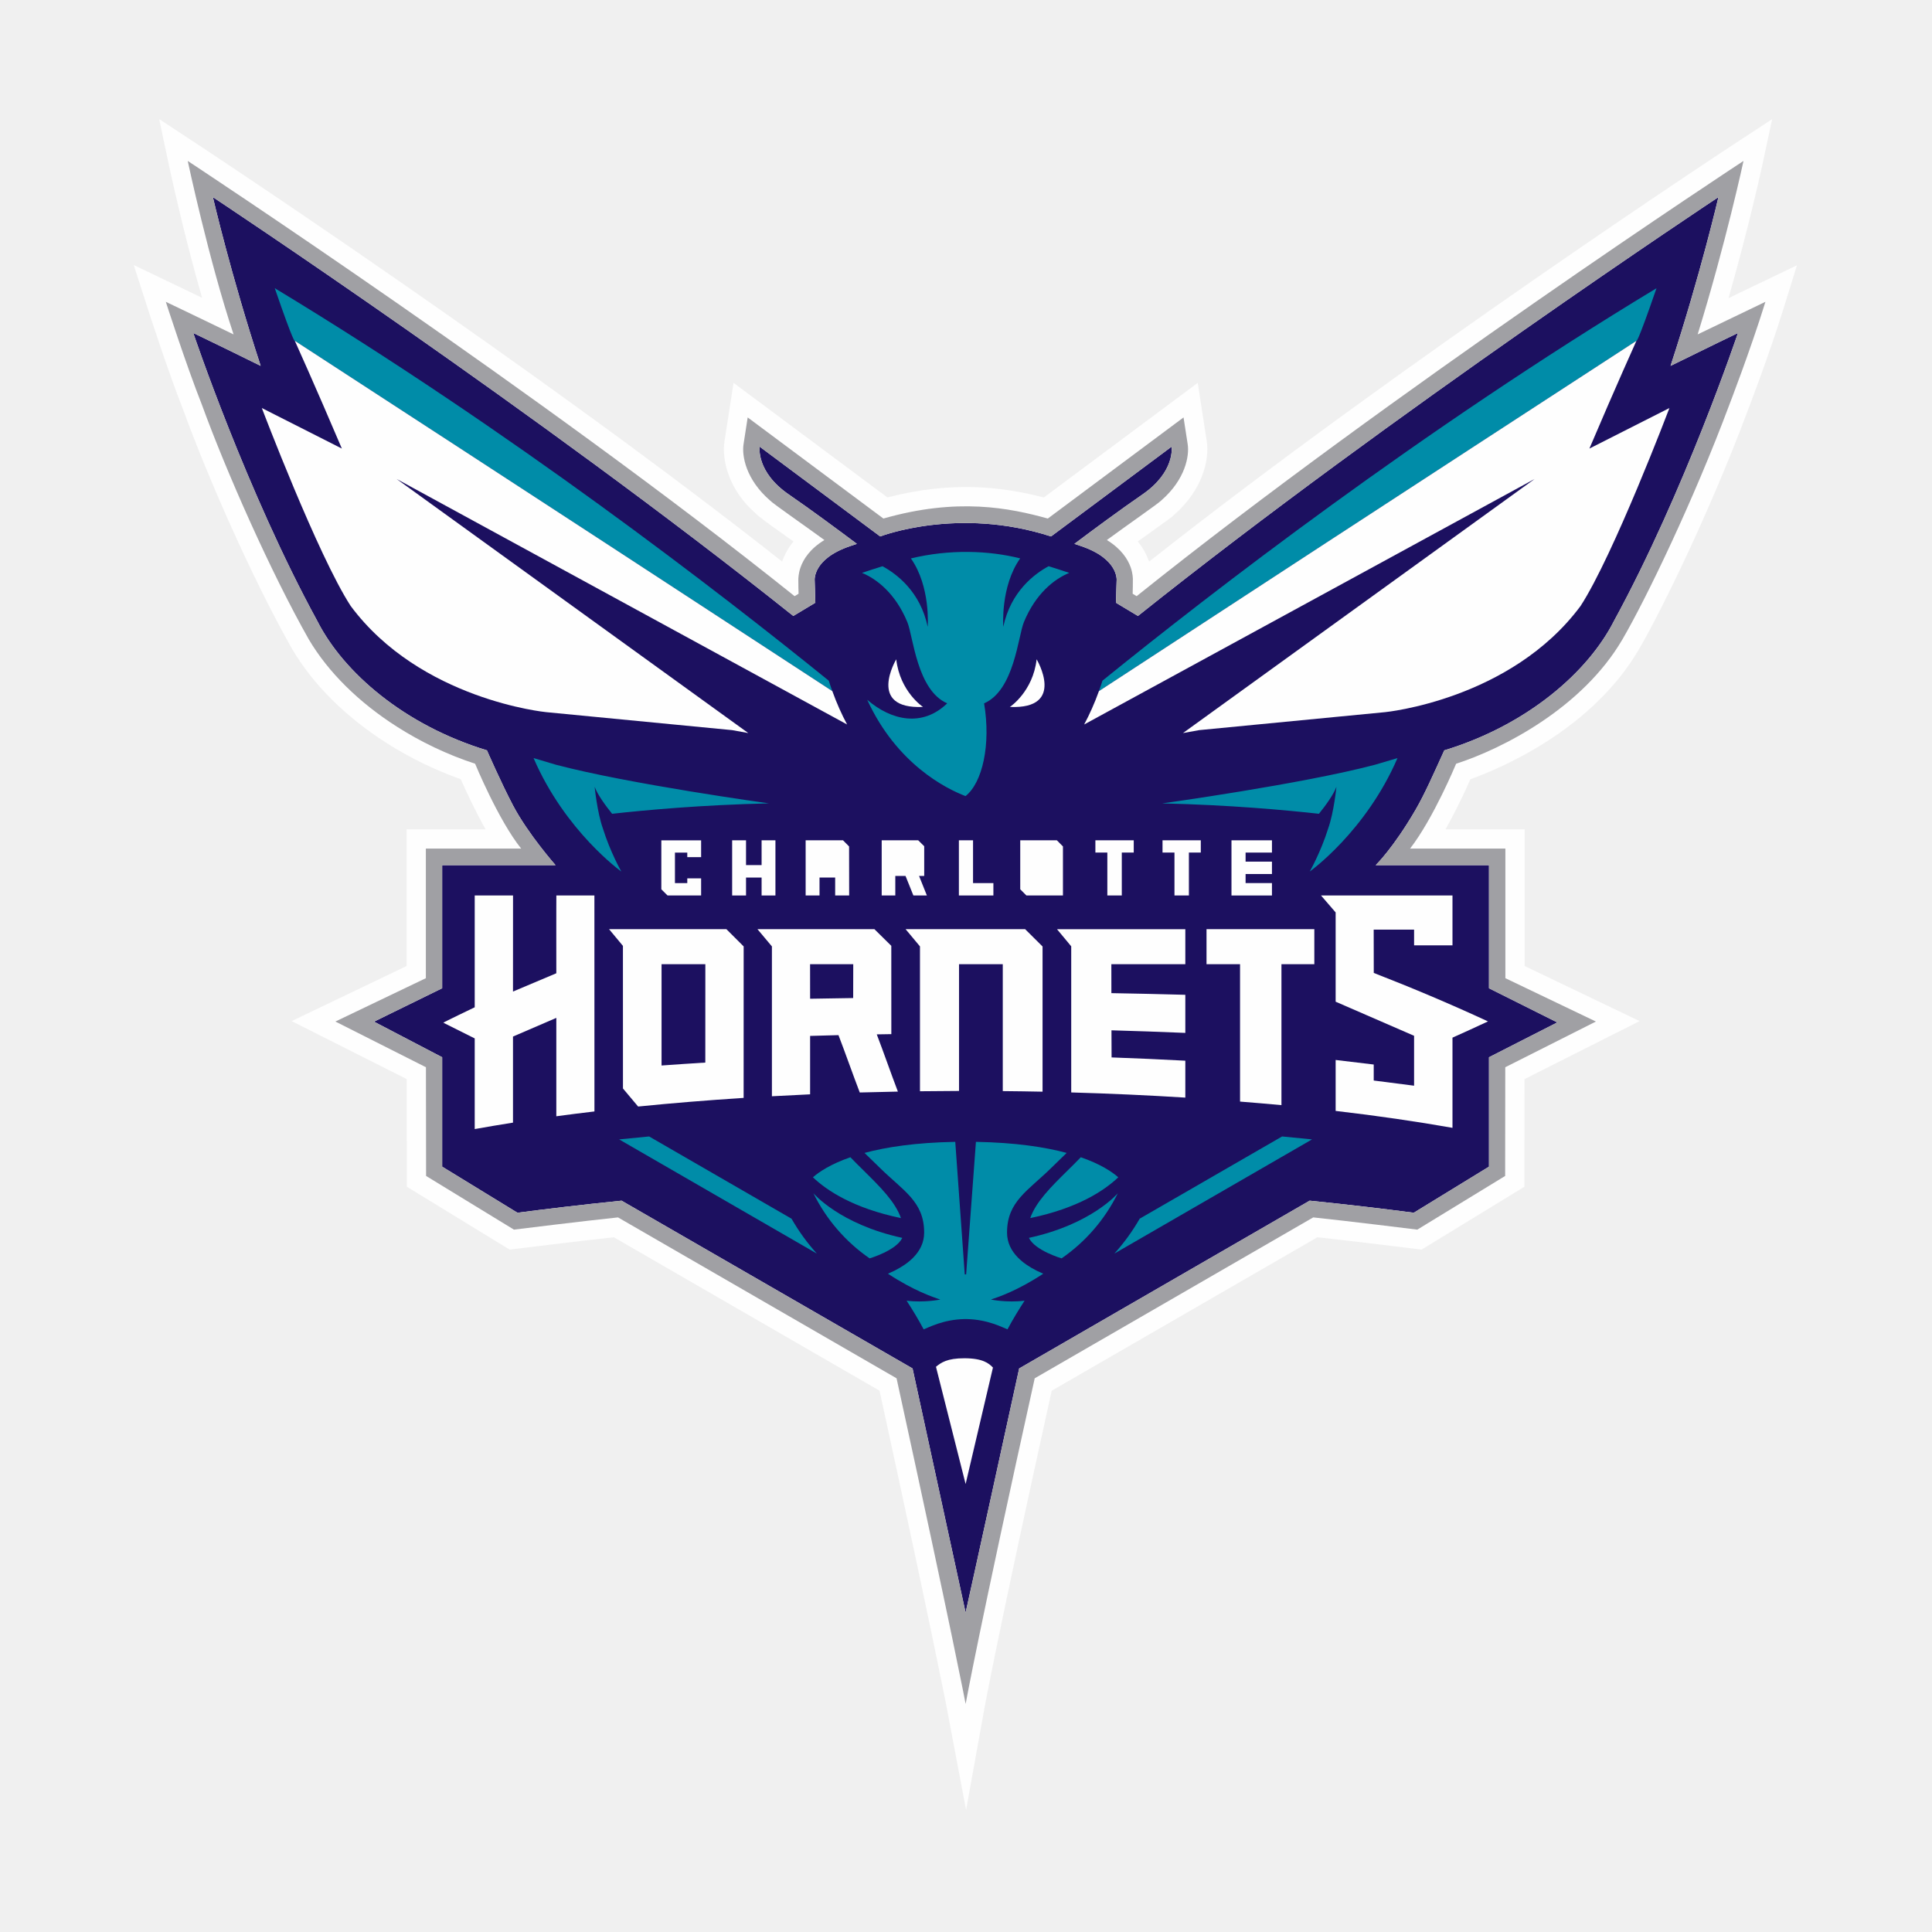
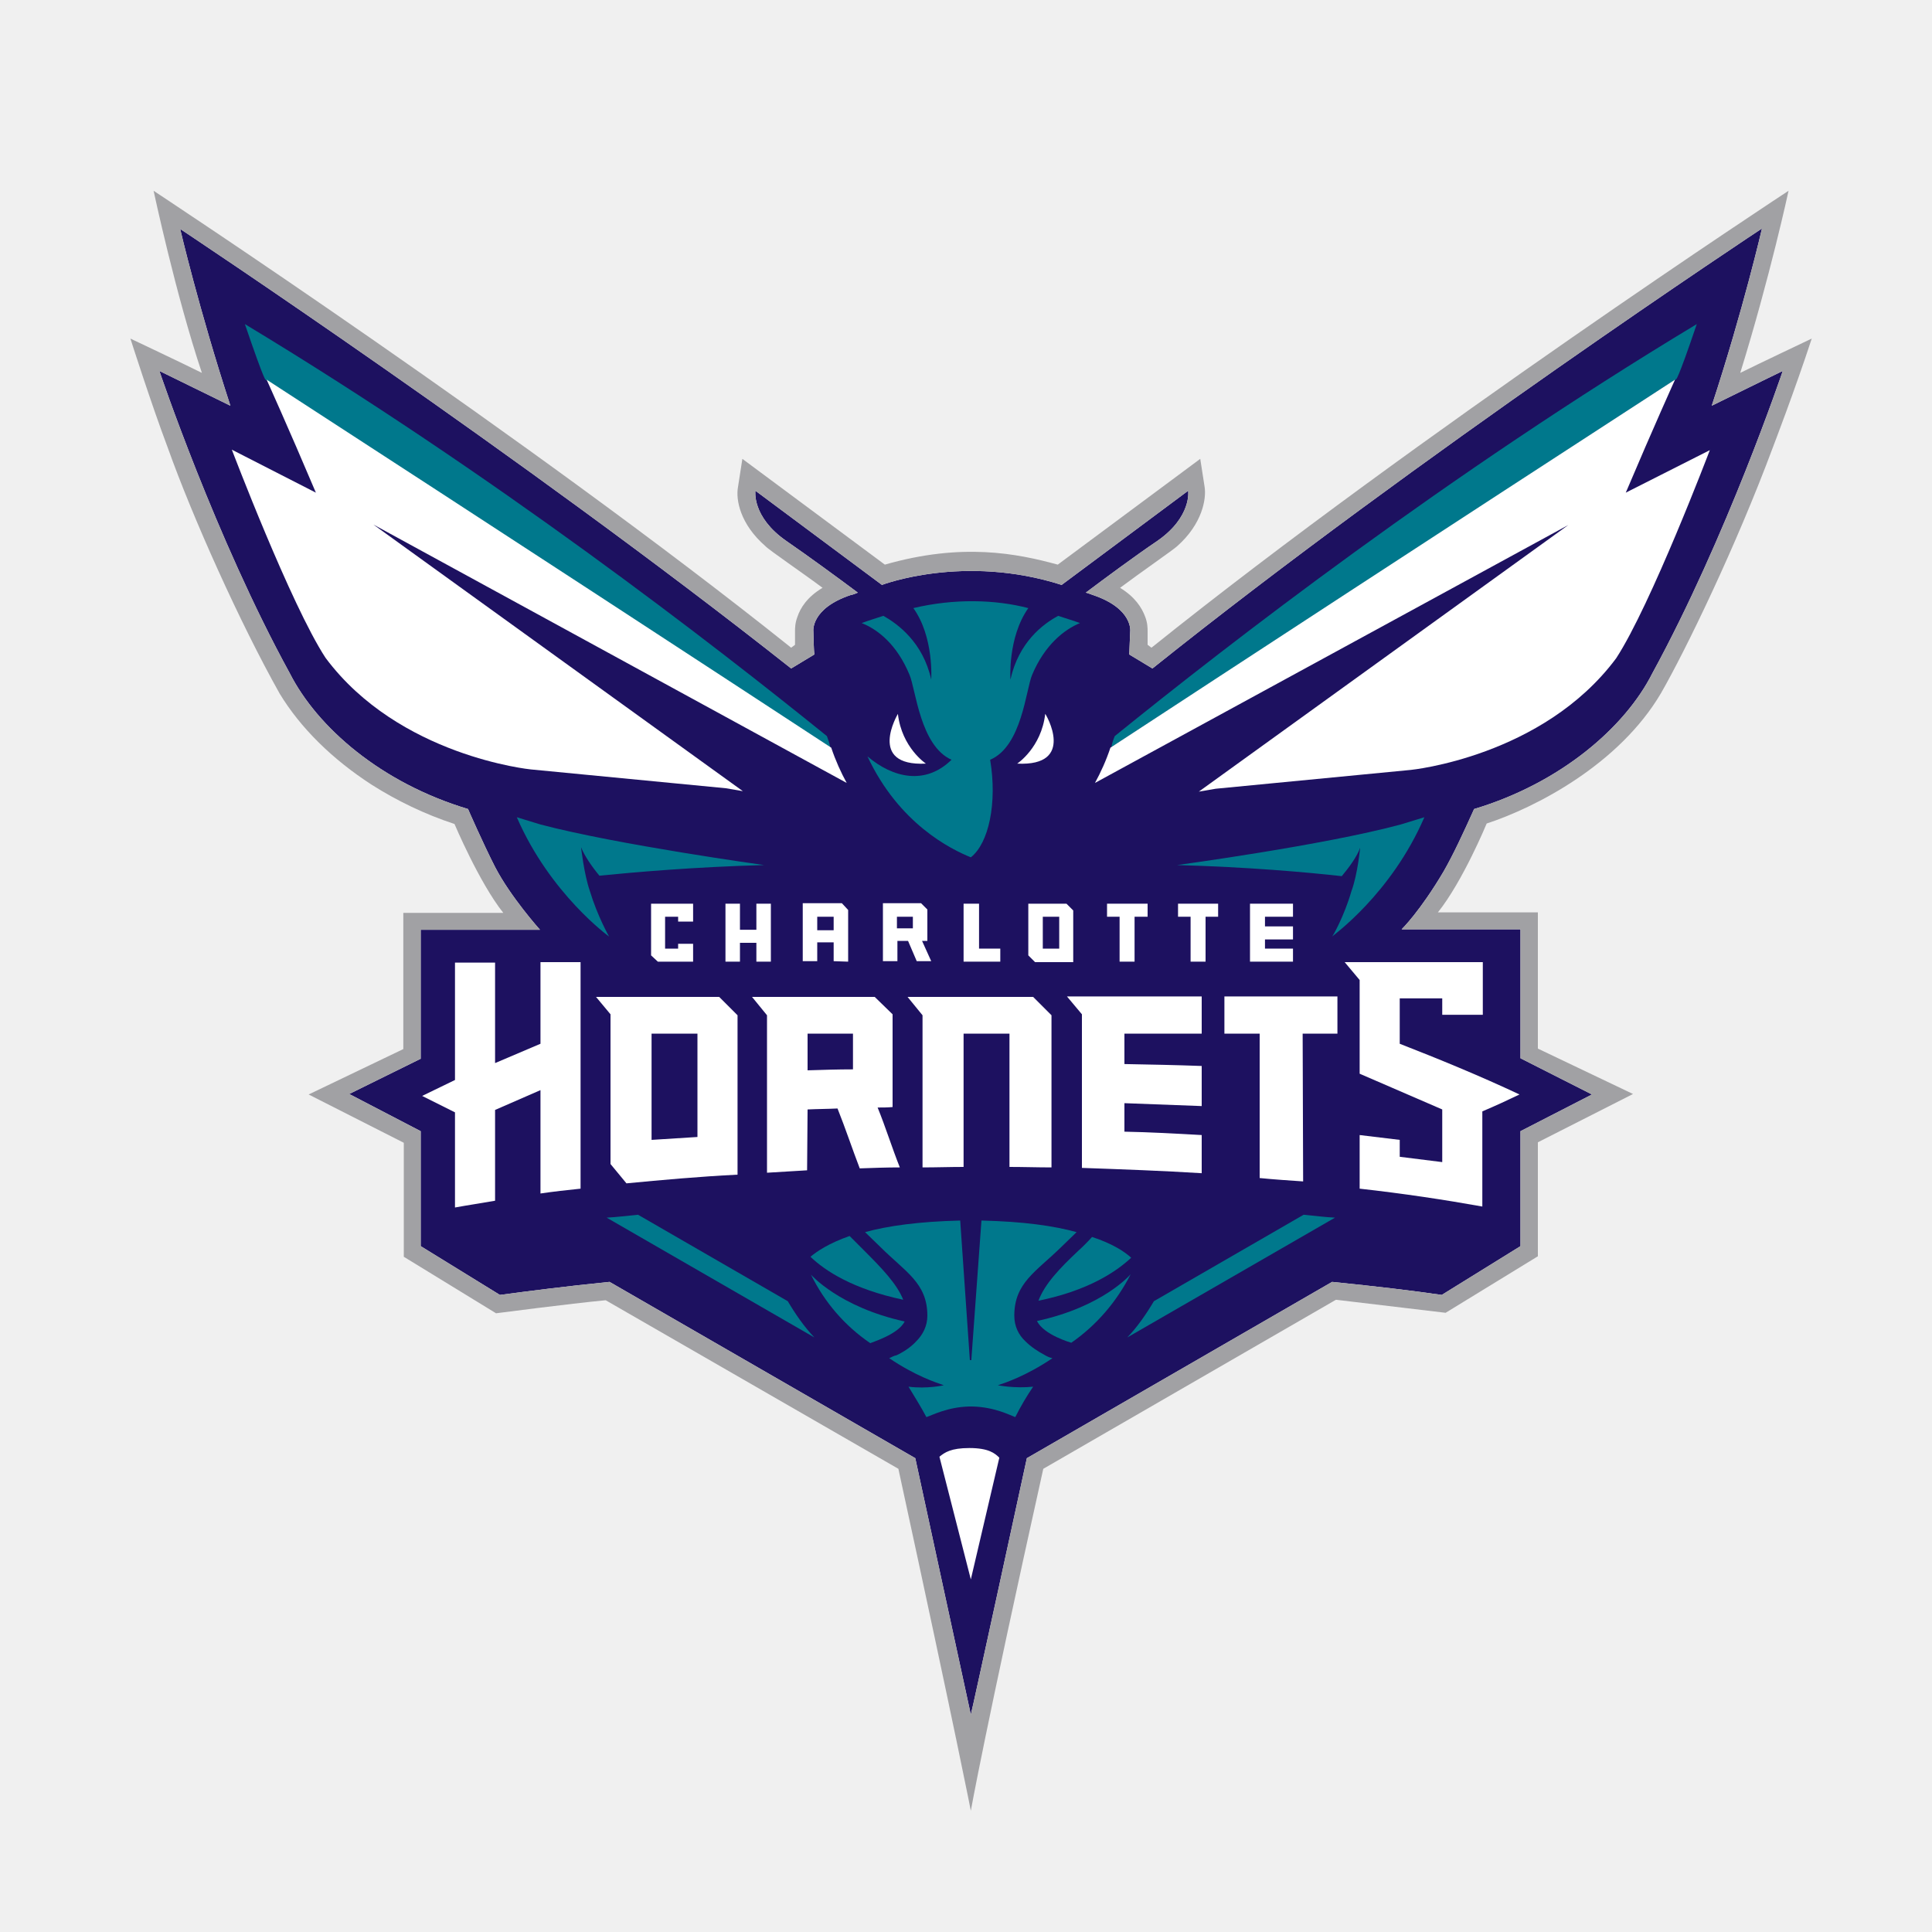
- <svg xmlns="http://www.w3.org/2000/svg" xmlns:xlink="http://www.w3.org/1999/xlink" width="500" height="500" viewBox="0 0 500 500">
-   <defs>
-     <path id="a" d="M.003 437.621h430.426V.019H.003z" />
-     <path id="c" d="M0 437.654h430.429V.048H0z" />
-     <path id="e" d="M0 437.654h430.429V.048H0z" />
-     <path id="g" d="M0 437.654h430.429V.048H0z" />
-     <path id="i" d="M0 437.654h430.429V.048H0z" />
-     <path id="k" d="M0 437.654h430.429V.048H0z" />
-     <path id="m" d="M0 437.654h430.429V.048H0z" />
-     <path id="o" d="M0 437.654h430.429V.048H0z" />
-     <path id="q" d="M0 437.654h430.429V.048H0z" />
-     <path id="s" d="M0 437.654h430.429V.048H0z" />
-     <path id="u" d="M0 437.654h430.429V.048H0z" />
-     <path id="w" d="M0 437.654h430.429V.048H0z" />
-     <path id="y" d="M0 437.654h430.429V.048H0z" />
-     <path id="A" d="M0 437.654h430.429V.048H0z" />
-     <path id="C" d="M0 437.654h430.429V.048H0z" />
-     <path id="E" d="M0 437.654h430.429V.048H0z" />
-     <path id="G" d="M0 437.654h430.429V.048H0z" />
-     <path id="I" d="M0 437.654h430.429V.048H0z" />
-     <path id="K" d="M0 437.654h430.429V.048H0z" />
-   </defs>
-   <g fill="none" fill-rule="evenodd">
-     <path d="M0 0h500v500H0z" />
-     <g transform="translate(34.6154 30.8026)">
-       <mask id="b" fill="#fff">
-         <use xlink:href="#a" />
-       </mask>
-       <path d="M420.116 42.804s-3.472 1.667-7.392 3.553c5.427-19.022 8.709-34.272 8.749-34.462l2.544-11.867-10.156 6.657c-.878.569-86.044 56.518-151.088 107.857l-.05-.11c-.509-1.457-1.377-3.254-2.883-5.1.469-.329.938-.659 1.397-.998 6.474-4.611 7.642-5.489 7.951-5.858 7.462-6.487 9.238-14.352 8.5-19.112l-2.334-15.08-39.825 29.661c-10.485-2.685-23.384-4.431-40.483-.01L155.231 68.284l-2.344 15.07c-.748 4.771 1.038 12.635 8.081 18.713.718.788 1.915 1.677 8.54 6.397.399.289.808.589 1.217.868-1.267 1.567-2.245 3.284-2.893 5.12l-.03.08C104.054 64.222 17.611 7.274 16.713 6.686L6.577.019l2.514 11.867c.19.868 3.781 17.725 8.599 34.392-3.881-1.866-7.233-3.473-7.233-3.473L.003 37.794l3.552 11.038c.209.669 5.277 16.398 9.407 26.867 6.095 16.737 17.668 43.215 28.063 61.528 5.387 9.122 13.807 17.495 24.362 24.232 6.026 3.832 12.49 6.996 19.254 9.401 1.227 2.795 3.591 7.974 6.415 12.964h-20.441v35.38l-29.749 14.252 29.769 15.0.04 27.865 26.606 16.268 1.726-.21s16.032-1.986 25.239-2.984l68.765 39.712c13.887 63.704 17.349 81.818 17.378 81.988l5.018 26.528 4.788-26.567c.04-.19 3.512-19.302 17.368-81.938l68.765-39.722c9.208.998 25.23 2.984 25.239 2.984l1.726.21 26.606-16.268.03-27.855 29.779-15.01-29.749-14.252v-35.38h-20.481c2.853-5.04 5.218-10.18 6.445-12.964 8.35-3.014 31.535-12.925 43.636-33.654 5.826-9.99 18.376-35.65 28.023-61.439.339-.878 5.517-14.312 9.457-26.977l3.392-10.928-10.315 4.94z" fill="#FEFEFE" fill-rule="nonzero" mask="url(#b)" />
-     </g>
-     <path d="M143.771 223.902h-29.34v31.857l-17.638 8.643 17.638 9.212v28.314l19.483 11.927c7.183-.938 16.341-2.046 26.945-3.124l75.309 43.424 13.727 63.175c.09-.15 13.867-63.175 13.867-63.175l75.18-43.424c10.615 1.078 19.773 2.186 26.945 3.124l19.463-11.927v-28.314l17.678-9.012-17.678-8.842v-31.857h-29.32s4.539-4.391 10.295-14.292c2.404-4.142 4.669-9.302 7.452-15.419 21.379-6.507 37.151-20.16 43.915-33.474 18.306-33.534 32.083-74.533 32.083-74.533s-7.901 3.792-17.438 8.503c7.742-23.623 12.39-43.674 12.39-43.674s-84.448 55.89-150.23 108.396l-5.696-3.423c.02-.539.18-5.339.18-5.739 0 0 .638-5.579-9.178-8.912-.609-.21-1.177-.399-1.746-.589 4.759-3.573 12.161-9.042 17.558-12.745 8.609-5.908 7.592-12.405 7.592-12.405l-31.205 23.234c-24.112-7.824-44.204 0-44.204 0l-31.195-23.234s-1.028 6.497 7.582 12.405c5.407 3.703 12.799 9.172 17.568 12.745-.569.19-1.147.379-1.746.589-9.826 3.333-9.168 8.912-9.168 8.912 0 .399.14 5.2.17 5.739l-5.706 3.423c-65.772-52.506-150.21-108.396-150.21-108.396s4.629 20.05 12.37 43.674c-10.206-5.05-17.438-8.503-17.438-8.503s13.777 40.999 32.093 74.533c6.754 13.314 22.526 26.967 43.905 33.474 0 0 3.611 8.284 6.734 14.232 3.851 7.355 11.014 15.479 11.014 15.479" fill="#1C1060" fill-rule="nonzero" />
-     <path d="M285.317 176.158c-.279.928-.609 1.816-.918 2.705 29.569-19.322 81.225-53.035 139.107-90.651 0 0 .07 1.258 5.197-13.623-61.154 36.947-115.314 78.824-143.386 101.569M214.486 176.161c-28.073-22.745-82.223-64.622-143.376-101.579 5.118 14.891 5.188 13.623 5.188 13.623 57.881 37.616 109.538 71.329 139.107 90.651-.319-.878-.628-1.776-.918-2.695M160.798 225.549c-.02-.01-14.525-10.38-22.715-29.362l5.796 1.726c18.925 5.01 55.108 10 55.108 10-17.428.389-32.163 1.756-40.573 2.695-1.746-2.166-3.751-4.93-4.519-6.986 0 0 .648 6.637 2.135 10.789 1.885 6.068 4.749 11.118 4.769 11.138m89.077-19.521c-5.058-1.936-17.797-8.294-25.439-24.921 6.265 5.399 14.286 7.126 20.7.918-7.831-3.373-8.799-17.346-10.315-21.009-3.063-7.425-7.911-11.178-11.742-12.755a196.213 196.213 0 0 1 5.317-1.717c3.661 1.986 9.777 6.557 11.692 15.669 0 0 .798-10.399-4.35-17.695 9.986-2.405 20.062-2.076 28.282-.01-5.158 7.296-4.37 17.705-4.37 17.705 1.925-9.122 8.061-13.703 11.732-15.679 1.646.509 3.422 1.088 5.337 1.727-3.841 1.577-8.689 5.33-11.742 12.755-1.506 3.663-2.484 17.635-10.295 21.009 1.796 10.639-.419 20.559-4.809 24.003M343.732 214.407c1.486-4.152 2.135-10.789 2.135-10.789-.768 2.056-2.773 4.82-4.529 6.986-8.4-.928-23.145-2.296-40.563-2.685 0 0 36.173-5 55.098-10.01l5.796-1.717c-8.18 18.983-22.686 29.352-22.706 29.352.02-.01 2.873-5.06 4.769-11.138M204.844 315.394l-36.852-21.278c-2.654.249-5.257.499-7.761.758l51.167 29.552c-2.494-2.755-4.689-5.789-6.554-9.032M294.951 315.394l36.852-21.278c2.644.249 5.247.499 7.751.758l-51.157 29.552c2.494-2.755 4.689-5.789 6.554-9.032M233.513 320.363c-16.271-3.533-23.005-11.557-23.005-11.557 3.332 6.787 8.37 12.595 14.545 16.857 0 0 6.854-1.986 8.46-5.3M223.552 302.976a163.518 163.518 0 0 1-3.472-3.483c-5.188 1.806-8.14 3.822-9.697 5.19 3.601 3.433 10.465 7.994 22.785 10.559-1.496-4.232-5.327-8.024-9.617-12.266" fill="#008CA8" fill-rule="nonzero" />
-     <path d="M249.577 341.378c-5.397.09-9.248 2.176-10.535 2.655-1.347-2.545-2.923-5.13-4.41-7.415 4.639.569 8.719-.299 8.719-.299-1.945-.639-6.953-2.335-13.537-6.677-.01 0-.02-.01-.02-.01.569-.239 1.147-.499 1.736-.788 0 0 .01-.01.01-.02 1.736-.868 3.482-1.996 4.858-3.413 1.646-1.697 2.773-3.803 2.773-6.417 0-8.084-5.437-10.809-11.552-16.847-1.227-1.208-2.544-2.455-3.881-3.773 5.607-1.507 13.228-2.685 23.484-2.864l2.454 34.302h.359l2.534-34.302c10.255.18 17.867 1.357 23.484 2.864-1.337 1.317-2.654 2.565-3.881 3.773-6.115 6.038-11.552 8.763-11.552 16.847 0 2.615 1.127 4.721 2.773 6.417 1.377 1.417 3.113 2.545 4.848 3.413l.02.02c.589.289 1.167.549 1.726.788 0 0 0 .01-.01.01-6.584 4.341-11.592 6.038-13.537 6.677 0 0 4.07.868 8.719.299-1.486 2.285-3.063 4.87-4.419 7.415-1.277-.479-5.128-2.565-10.525-2.655h-.638z" fill="#008CA8" fill-rule="nonzero" />
-     <path d="M274.744 325.66c6.175-4.261 11.203-10.07 14.545-16.847 0 0-6.734 8.014-23.005 11.547 1.596 3.313 8.46 5.3 8.46 5.3M266.623 315.243c12.32-2.565 19.184-7.126 22.785-10.559-1.556-1.377-4.509-3.393-9.697-5.19-1.157 1.198-2.334 2.365-3.472 3.483-4.3 4.242-8.12 8.034-9.617 12.266" fill="#008CA8" fill-rule="nonzero" />
-     <path d="M238.869 182.957s-5.966-3.942-6.923-12.326c0 0-7.731 12.954 6.923 12.326M261.357 182.957s5.966-3.942 6.923-12.326c0 0 7.742 12.954-6.923 12.326M256.973 353.922c-1.067-1.108-2.624-2.395-7.382-2.405-4.489-.01-6.056 1.138-7.362 2.206l7.672 30.34 7.073-30.14zM307.684 220.643v11.108h-3.731v-11.108h-3.093v-3.174h9.906v3.174zM290.319 220.643v11.108h-3.741v-11.108h-3.093v-3.174h9.926v3.174z" fill="#FEFEFE" fill-rule="nonzero" />
-     <g transform="translate(34.6154 30.7692)">
-       <mask id="d" fill="#fff">
-         <use xlink:href="#c" />
-       </mask>
-       <path d="M197.088 192.708h3.98v-2.824h-3.98v2.824zm6.145 3.214h1.337v-7.685l-1.556-1.537h-9.447v14.282h3.522v-5.06h2.644l2.035 5.06h3.492l-2.025-5.06z" fill="#FEFEFE" fill-rule="nonzero" mask="url(#d)" />
-     </g>
-     <g transform="translate(34.6154 30.7692)">
-       <mask id="f" fill="#fff">
-         <use xlink:href="#e" />
-       </mask>
-       <path fill="#FEFEFE" fill-rule="nonzero" mask="url(#f)" d="M294.566 189.877v-3.174h-10.475v14.282h10.475v-3.214h-6.824v-2.345h6.824v-3.204h-6.824v-2.345z" />
-     </g>
-     <g transform="translate(34.6154 30.7692)">
-       <mask id="h" fill="#fff">
-         <use xlink:href="#g" />
-       </mask>
-       <path fill="#FEFEFE" fill-rule="nonzero" mask="url(#h)" d="M217.206 197.776v-11.078h-3.661v14.282h8.929v-3.204z" />
-     </g>
-     <g transform="translate(34.6154 30.7692)">
-       <mask id="j" fill="#fff">
-         <use xlink:href="#i" />
-       </mask>
-       <path d="M232.922 197.778h4.05v-7.894h-4.05v7.894zm5.976-11.078h-9.477v12.675l1.596 1.607h9.457v-12.695l-1.576-1.587z" fill="#FEFEFE" fill-rule="nonzero" mask="url(#j)" />
-     </g>
-     <g transform="translate(34.6154 30.7692)">
-       <mask id="l" fill="#fff">
-         <use xlink:href="#k" />
-       </mask>
-       <path d="M177.475 193.117h4.06v-3.244h-4.06v3.244zm7.672 7.864l-.02-12.685-1.576-1.597h-9.667v14.282h3.591v-4.641h4.05v4.641h3.621z" fill="#FEFEFE" fill-rule="nonzero" mask="url(#l)" />
-     </g>
-     <g transform="translate(34.6154 30.7692)">
-       <mask id="n" fill="#fff">
-         <use xlink:href="#m" />
-       </mask>
-       <path fill="#FEFEFE" fill-rule="nonzero" mask="url(#n)" d="M162.485 186.7v6.417h-4.03v-6.417h-3.591v14.282h3.591v-4.641h4.03v4.641h3.581v-14.282z" />
-     </g>
-     <g transform="translate(34.6154 30.7692)">
-       <mask id="p" fill="#fff">
-         <use xlink:href="#o" />
-       </mask>
-       <path d="M376.72 85.319c6.943-16.328 12.171-27.885 12.171-27.885-57.881 37.616-109.547 71.339-139.107 90.661-1.127 3.144-2.414 6.008-3.821 8.633l116.591-63.544-91.012 65.76 4.2-.758 48.095-4.651s32.502-3.144 50.589-27.466c8.51-13.064 23.005-51.239 23.005-51.239l-20.71 10.489z" fill="#FEFEFE" fill-rule="nonzero" mask="url(#p)" />
-     </g>
-     <g transform="translate(34.6154 30.7692)">
-       <mask id="r" fill="#fff">
-         <use xlink:href="#q" />
-       </mask>
-       <path d="M98.147 237.49l11.213-4.83v25.46c3.202-.439 6.514-.848 9.866-1.248l-.01-55.89H109.37c-.02-.07-.02 20.03-.01 20.13l-11.213 4.731.01-24.861h-9.916v28.933s-8.161 3.912-8.121 3.992l8.121 4.062v23.464c3.182-.579 6.544-1.128 9.906-1.667v-22.276z" fill="#FEFEFE" fill-rule="nonzero" mask="url(#r)" />
-     </g>
-     <g transform="translate(34.6154 30.7692)">
-       <mask id="t" fill="#fff">
-         <use xlink:href="#s" />
-       </mask>
-       <path d="M175.032 218.761h11.173c0 2.744-.02 6.278-.02 8.763-3.731.05-7.422.12-11.143.18l-.01-8.942zm.01 18.563c2.464-.07 4.868-.14 7.342-.2 1.816 4.731 3.691 10.1 5.507 14.841 3.262-.09 6.554-.17 9.866-.23-1.816-4.761-3.661-10.1-5.467-14.811 1.247-.02 2.504-.05 3.771-.06l-.01-22.855-4.37-4.311h-30.267l3.741 4.461v38.783c3.262-.18 6.544-.349 9.886-.499v-15.12z" fill="#FEFEFE" fill-rule="nonzero" mask="url(#t)" />
-     </g>
-     <g transform="translate(34.6154 30.7692)">
-       <mask id="v" fill="#fff">
-         <use xlink:href="#u" />
-       </mask>
-       <path d="M213.579 218.761h11.323v32.845c3.402.03 6.933.08 10.295.15v-37.576l-4.509-4.481h-30.936l3.721 4.461v37.486c3.352-.04 6.704-.07 10.106-.08v-32.805z" fill="#FEFEFE" fill-rule="nonzero" mask="url(#v)" />
-     </g>
-     <g transform="translate(34.6154 30.7692)">
-       <mask id="x" fill="#fff">
-         <use xlink:href="#w" />
-       </mask>
-       <path d="M272.146 243.739c-6.395-.339-12.69-.629-19.084-.848-.03-2.345-.03-4.681-.03-7.016a1353.074 1353.074 0 0 1 19.114.669v-9.861c-6.405-.17-12.749-.319-19.134-.429-.01-1.896-.01-5.11-.01-7.495h19.144v-9.052h-33.21l3.681 4.431v37.815c10.106.289 19.992.739 29.529 1.337v-9.551z" fill="#FEFEFE" fill-rule="nonzero" mask="url(#x)" />
-     </g>
-     <g transform="translate(34.6154 30.7692)">
-       <mask id="z" fill="#fff">
-         <use xlink:href="#y" />
-       </mask>
-       <path d="M297.022 218.761h8.51v-9.062h-27.903v9.062h8.679v35.56c3.561.289 7.273.589 10.714.918v-36.478z" fill="#FEFEFE" fill-rule="nonzero" mask="url(#z)" />
-     </g>
-     <g transform="translate(34.6154 30.7692)">
-       <mask id="B" fill="#fff">
-         <use xlink:href="#A" />
-       </mask>
-       <path d="M147.918 244.224c-3.801.239-7.522.479-11.323.758v-26.218h11.333l-.01 25.46zm9.926-30.061l-4.469-4.461h-30.367l3.591 4.321.01 36.907 3.921 4.671c8.709-.878 17.907-1.627 27.305-2.236l.01-39.203z" fill="#FEFEFE" fill-rule="nonzero" mask="url(#B)" />
-     </g>
-     <g transform="translate(34.6154 30.7692)">
-       <mask id="D" fill="#fff">
-         <use xlink:href="#C" />
-       </mask>
-       <path d="M341.286 237.772c3.053-1.367 6.125-2.764 9.188-4.202-9.847-4.561-19.703-8.713-29.559-12.545l-.02-11.208h10.455v4.072h9.936v-12.905h-34.019l3.781 4.381v23.104l20.301 8.823v12.915s-4.709-.599-10.445-1.337v-4.142l-9.856-1.178v13.184c10.784 1.258 20.91 2.735 30.238 4.381-.01-7.026 0-18.114 0-23.344" fill="#FEFEFE" fill-rule="nonzero" mask="url(#D)" />
-     </g>
-     <g transform="translate(34.6154 30.7692)">
-       <mask id="F" fill="#fff">
-         <use xlink:href="#E" />
-       </mask>
-       <path fill="#FEFEFE" fill-rule="nonzero" mask="url(#F)" d="M143.252 196.545v1.228h-3.192v-7.894h3.192v1.178h3.581v-4.351h-10.295v12.675l1.606 1.597h8.689v-4.431z" />
-     </g>
-     <g transform="translate(34.6154 30.7692)">
-       <mask id="H" fill="#fff">
-         <use xlink:href="#G" />
-       </mask>
-       <path d="M53.857 85.319C46.914 68.991 41.686 57.434 41.686 57.434c57.881 37.616 109.547 71.339 139.107 90.661 1.127 3.144 2.414 6.008 3.821 8.633L68.023 93.183l91.012 65.76-4.2-.758-48.095-4.651s-32.502-3.144-50.589-27.466c-8.51-13.064-23.005-51.239-23.005-51.239L53.857 85.319z" fill="#FEFEFE" fill-rule="nonzero" mask="url(#H)" />
-     </g>
-     <g transform="translate(34.6154 30.7692)">
-       <mask id="J" fill="#fff">
-         <use xlink:href="#I" />
-       </mask>
-       <path d="M109.156 193.133H79.816v31.857l-17.638 8.643 17.638 9.212v28.314l19.483 11.927c7.183-.938 16.341-2.046 26.945-3.124l75.31 43.424 13.727 63.175c.09-.15 13.867-63.175 13.867-63.175l75.18-43.424c10.614 1.078 19.773 2.186 26.945 3.124l19.463-11.926v-28.314l17.678-9.012-17.678-8.842v-31.857H321.417s4.539-4.391 10.295-14.292c2.404-4.142 4.669-9.302 7.452-15.419 21.379-6.507 37.151-20.16 43.915-33.474 18.306-33.534 32.083-74.533 32.083-74.533s-7.901 3.792-17.438 8.503c7.742-23.623 12.39-43.674 12.39-43.674s-84.448 55.89-150.23 108.396l-5.696-3.423c.02-.539.18-5.34.18-5.739 0 0 .638-5.579-9.178-8.912-.609-.209-1.177-.399-1.746-.589 4.759-3.573 12.161-9.042 17.558-12.745 8.609-5.908 7.592-12.405 7.592-12.405l-31.205 23.234c-24.112-7.824-44.204 0-44.204 0l-31.195-23.234s-1.028 6.497 7.582 12.405c5.407 3.703 12.799 9.172 17.568 12.745-.569.19-1.147.379-1.746.589-9.826 3.333-9.168 8.912-9.168 8.912 0 .399.14 5.2.17 5.739l-5.706 3.423C104.916 76.134 20.478 20.244 20.478 20.244s4.629 20.05 12.37 43.674C22.643 58.868 15.41 55.415 15.41 55.415s13.777 40.999 32.093 74.533c6.754 13.314 22.526 26.967 43.905 33.474 0 0 3.611 8.284 6.734 14.232 3.851 7.356 11.014 15.479 11.014 15.479M412.918 74.028c-9.248 24.741-21.528 50.181-27.664 60.7-10.345 17.705-30.946 28.264-43.027 32.157 0 0-5.866 14.162-11.912 21.957h24.661v33.544l23.424 11.218-23.454 11.827-.03 28.134-22.735 13.893s-18.117-2.246-26.936-3.164l-72.077 41.638c-14.455 65.271-17.877 84.274-17.877 84.274s-3.392-17.925-17.877-84.274l-72.087-41.638c-8.819.918-26.936 3.164-26.936 3.164L75.656 273.564l-.04-28.134L52.182 233.603l23.414-11.218v-33.544h24.661c-5.936-7.425-11.912-21.957-11.912-21.957-7.253-2.375-14.106-5.669-20.271-9.611-9.737-6.198-17.718-14.022-22.756-22.546-9.816-17.316-21.359-43.384-27.664-60.7-4.17-10.559-9.358-26.687-9.358-26.687s13.418 6.417 17.538 8.433c-6.425-19.252-11.862-44.881-11.862-44.881v-.01s92.309 60.71 157.054 112.638l1.028-.629c-.03-1.078-.06-2.166-.06-3.293-.02-.649.02-1.926.559-3.503.748-2.136 2.424-4.811 6.185-7.106-4.759-3.493-13.328-9.412-14.076-10.24-6.265-5.439-7.322-11.567-6.844-14.581l1.067-6.906 35.126 26.168c19.104-5.469 32.602-2.764 42.548 0l35.126-26.168 1.067 6.906c.479 3.014-.579 9.142-6.834 14.581-.728.778-9.338 6.747-14.076 10.24 3.741 2.295 5.427 4.97 6.175 7.106.539 1.577.589 2.854.549 3.503 0 1.128-.01 2.216-.05 3.293l1.028.629C325.836 70.405 416.599 10.883 416.599 10.883v.01s-4.519 21.098-11.862 44.881c3.492-1.697 17.538-8.433 17.538-8.433-3.981 12.815-9.358 26.687-9.358 26.687" fill="#A0A0A4" fill-rule="nonzero" mask="url(#J)" />
-     </g>
-     <g transform="translate(34.6154 30.7692)">
-       <mask id="L" fill="#fff">
-         <use xlink:href="#K" />
-       </mask>
-       <path mask="url(#L)" d="M-73.077-69.231h576.923v576.923H-73.077z" />
-     </g>
+ <svg xmlns="http://www.w3.org/2000/svg" version="1.1" id="Layer_2" x="0px" y="0px" viewBox="0 0 400 400" style="enable-background:new 0 0 400 400;" xml:space="preserve">
+   <style type="text/css">
+ 	.st0{fill:#1D1160;}
+ 	.st1{fill:#00788C;}
+ 	.st2{fill:#FFFFFF;}
+ 	.st3{fill:#A1A1A4;}
+ </style>
+   <g id="Layer_2_1_">
+     <path class="st0" d="M111.8,192.5H87.1v26.7l-14.8,7.3l14.8,7.7V258l16.4,10.1c6-0.8,13.7-1.8,22.7-2.7l63.3,36.5L201,355   c0.1-0.1,11.6-53.1,11.6-53.1l63.2-36.5c8.9,0.9,16.6,1.8,22.7,2.7l16.3-10.1v-23.8l14.8-7.6l-14.8-7.5v-26.7h-24.6   c0,0,3.8-3.7,8.7-12c2-3.5,4-7.8,6.3-12.9c18-5.4,31.3-17,36.9-28.1c15.4-28.2,27-62.6,27-62.6s-6.6,3.2-14.7,7.2   c6.5-19.8,10.4-36.7,10.4-36.7s-71,46.9-126.2,91.1l-4.8-2.9c0-0.5,0.2-4.5,0.2-4.8c0,0,0.6-4.7-7.7-7.5c-0.6-0.2-1-0.4-1.5-0.5   c4-3,10.2-7.6,14.8-10.7c7.2-5,6.4-10.4,6.4-10.4l-26.2,19.5c-20.3-6.5-37.2,0-37.2,0l-26.2-19.5c0,0-0.8,5.4,6.4,10.4   c4.5,3.1,10.8,7.7,14.8,10.7c-0.5,0.2-0.9,0.4-1.5,0.5c-8.3,2.8-7.7,7.5-7.7,7.5c0,0.4,0.1,4.3,0.2,4.8l-4.8,2.9   c-55.6-44-126.5-91-126.5-91S41.2,64.1,47.7,84C39.1,79.8,33,76.8,33,76.8s11.6,34.5,27,62.6c5.7,11.2,18.9,22.7,36.9,28.1   c0,0,3,6.9,5.6,12C105.7,185.7,111.8,192.5,111.8,192.5" />
+     <path class="st1" d="M230.8,152.4c-0.3,0.7-0.6,1.6-0.7,2.3c24.8-16.2,68.2-44.5,116.9-76.2c0,0,0.1,1,4.3-11.4   C299.8,98.1,254.4,133.3,230.8,152.4" />
+     <path class="st1" d="M171.2,152.4c-23.6-19.1-69.1-54.3-120.5-85.3C55,79.7,55,78.6,55,78.6c48.7,31.6,92,59.9,116.9,76.2   C171.8,154,171.5,153.2,171.2,152.4" />
+     <path class="st1" d="M201,177.5c-4.2-1.7-14.9-7-21.4-20.9c5.3,4.5,12,6,17.4,0.7c-6.5-2.9-7.4-14.6-8.7-17.6   c-2.6-6.3-6.6-9.4-9.9-10.7c1.6-0.6,3-1,4.5-1.5c3,1.7,8.2,5.5,9.9,13.2c0,0,0.6-8.8-3.7-14.8c8.4-2,16.9-1.8,23.8,0   c-4.3,6.1-3.7,14.8-3.7,14.8c1.7-7.7,6.7-11.5,9.9-13.2c1.4,0.5,2.9,0.9,4.5,1.5c-3.2,1.3-7.3,4.5-9.9,10.7   c-1.3,3-2.1,14.8-8.7,17.6C206.5,166.3,204.7,174.6,201,177.5 M126.1,193.9c0,0-12.2-8.8-19.1-24.7l4.9,1.5   c15.9,4.2,46.3,8.4,46.3,8.4c-14.7,0.4-27,1.5-34.1,2.2c-1.5-1.8-3.1-4.1-3.8-5.9c0,0,0.6,5.5,1.8,9   C123.7,189.7,126.1,193.9,126.1,193.9" />
+     <path class="st1" d="M279.8,184.5L279.8,184.5c1.3-3.5,1.8-9,1.8-9c-0.6,1.8-2.3,4.1-3.8,5.9c-7.1-0.8-19.5-1.9-34.1-2.3   c0,0,30.4-4.1,46.3-8.4l4.9-1.5c-6.9,16-19.1,24.6-19.1,24.7C275.9,193.9,278.3,189.7,279.8,184.5" />
+     <path class="st1" d="M163.1,269.4l-31-17.9c-2.2,0.2-4.4,0.5-6.5,0.6l43,24.8C166.5,274.7,164.7,272.1,163.1,269.4" />
+     <path class="st1" d="M238.9,269.4l31-17.9c2.2,0.2,4.4,0.5,6.5,0.6l-43,24.8C235.5,274.7,237.3,272.1,238.9,269.4" />
+     <path class="st1" d="M187.3,273.6c-13.6-3-19.4-9.7-19.4-9.7c2.8,5.7,7,10.6,12.3,14.2C180.1,278,185.9,276.4,187.3,273.6" />
+     <path class="st1" d="M178.9,258.9c-0.9-0.9-1.9-1.9-3-3c-4.3,1.5-6.8,3.2-8.1,4.3c3,2.9,8.8,6.7,19.2,8.9   C185.7,265.8,182.5,262.5,178.9,258.9" />
+     <path class="st1" d="M200.7,291.2c-4.5,0.1-7.7,1.8-8.9,2.2c-1.1-2.1-2.5-4.3-3.7-6.3c3.9,0.5,7.3-0.3,7.3-0.3   c-1.7-0.6-5.8-1.9-11.3-5.6l0,0c0.5-0.2,0.9-0.5,1.5-0.6l0,0c1.5-0.7,3-1.7,4.1-2.9c1.4-1.4,2.3-3.2,2.3-5.3   c0-6.8-4.6-9.1-9.7-14.2c-1-1-2.1-2-3.2-3.1c4.7-1.3,11.2-2.2,19.7-2.4l2,28.9h0.3l2.1-28.9c8.7,0.2,15,1.1,19.7,2.4   c-1.1,1.1-2.2,2.1-3.2,3.1c-5.2,5.1-9.7,7.4-9.7,14.2c0,2.2,0.9,4,2.3,5.3c1.2,1.2,2.6,2.1,4.1,2.9l0,0c0.5,0.3,1,0.5,1.5,0.6l0,0   c-5.5,3.7-9.8,5.1-11.3,5.6c0,0,3.4,0.7,7.3,0.3c-1.3,1.9-2.6,4.1-3.7,6.3c-1.1-0.4-4.3-2.1-8.9-2.2H200.7L200.7,291.2z" />
+     <path class="st1" d="M221.8,278c5.2-3.6,9.4-8.5,12.3-14.2c0,0-5.6,6.7-19.4,9.7C216.1,276.4,221.8,278,221.8,278" />
+     <path class="st1" d="M215,269.3c10.3-2.1,16.1-6,19.2-8.9c-1.3-1.2-3.8-2.9-8.1-4.3c-0.9,1-1.9,2-3,3   C219.5,262.5,216.3,265.8,215,269.3" />
+     <path class="st2" d="M191.7,158.1c0,0-5-3.3-5.8-10.3C185.9,147.8,179.4,158.7,191.7,158.1" />
+     <path class="st2" d="M210.6,158.1c0,0,5-3.3,5.8-10.3C216.5,147.8,222.9,158.7,210.6,158.1" />
+     <path class="st2" d="M206.9,301.8c-0.9-0.9-2.2-2-6.2-2c-3.8,0-5.1,0.9-6.2,1.8L201,327L206.9,301.8z" />
+     <polygon class="st2" points="249.6,189.8 249.6,199.1 246.5,199.1 246.5,189.8 243.9,189.8 243.9,187.1 252.2,187.1 252.2,189.8   " />
+     <polygon class="st2" points="234.9,189.8 234.9,199.1 231.8,199.1 231.8,189.8 229.2,189.8 229.2,187.1 237.6,187.1 237.6,189.8   " />
+     <path class="st2" d="M190.9,194.8h1.1v-6.5l-1.3-1.3h-7.9v12h3v-4.2h2.2l1.8,4.2h3L190.9,194.8z M189,192.2h-3.3v-2.4h3.3V192.2z" />
+     <polygon class="st2" points="267.7,189.8 267.7,187.1 258.8,187.1 258.8,199.1 267.7,199.1 267.7,196.4 261.9,196.4 261.9,194.5   267.7,194.5 267.7,191.8 261.9,191.8 261.9,189.8  " />
+     <polygon class="st2" points="202.7,196.4 202.7,187.1 199.5,187.1 199.5,199.1 207.1,199.1 207.1,196.4  " />
+     <path class="st2" d="M220.8,187.1h-7.9v10.7l1.4,1.4h7.9v-10.7L220.8,187.1z M219.3,196.4h-3.4v-6.6h3.4V196.4z" />
+     <path class="st2" d="M175.6,199.1v-10.7l-1.3-1.4h-8.1v12h3v-3.9h3.4v3.9L175.6,199.1L175.6,199.1z M169.2,189.8h3.4v2.8h-3.4   V189.8z" />
+     <polygon class="st2" points="156.6,187.1 156.6,192.5 153.2,192.5 153.2,187.1 150.2,187.1 150.2,199.1 153.2,199.1 153.2,195.2   156.6,195.2 156.6,199.1 159.6,199.1 159.6,187.1  " />
+     <path class="st2" d="M336.6,102c5.8-13.7,10.2-23.4,10.2-23.4c-48.7,31.6-92,59.9-116.9,76.2c-0.9,2.7-2,5.1-3.2,7.3l98-53.4   l-76.5,55.2l3.5-0.6l40.4-3.9c0,0,27.3-2.7,42.5-23.1c7.2-11,19.4-43.1,19.4-43.1L336.6,102z" />
+     <path class="st2" d="M102.5,229.8l9.4-4.1v21.4c2.7-0.4,5.4-0.7,8.3-1v-46.9h-8.3c0-0.1,0,16.9,0,16.9l-9.4,4v-20.8h-8.3v24.3   l-6.8,3.3l6.8,3.4V250c2.7-0.5,5.5-0.9,8.3-1.4V229.8z" />
+     <path class="st2" d="M167.2,229.7c2-0.1,4.1-0.1,6.2-0.2c1.6,4,3.1,8.5,4.6,12.4c2.8-0.1,5.5-0.2,8.3-0.2c-1.6-4-3-8.5-4.6-12.4   c1,0,2.1,0,3.1-0.1V210l-3.7-3.6h-25.4l3.1,3.8v32.6c2.8-0.2,5.5-0.3,8.3-0.5L167.2,229.7L167.2,229.7L167.2,229.7z M167.2,214h9.4   c0,2.3,0,5.3,0,7.4c-3.1,0-6.3,0.1-9.4,0.2V214z" />
+     <path class="st2" d="M199.5,214h9.5v27.6c2.9,0,5.8,0.1,8.7,0.1v-31.5l-3.8-3.8h-26l3.1,3.8v31.5c2.9,0,5.6-0.1,8.5-0.1V214   L199.5,214z" />
+     <path class="st2" d="M248.8,235c-5.3-0.3-10.7-0.6-16-0.7c0-1.9,0-4,0-5.9c5.3,0.2,10.7,0.4,16,0.6v-8.3c-5.3-0.2-10.7-0.3-16-0.4   c0-1.6,0-4.3,0-6.3h16v-7.7h-27.9l3.1,3.7v31.8c8.5,0.3,16.8,0.6,24.8,1.1L248.8,235L248.8,235z" />
+     <path class="st2" d="M269.7,214h7.2v-7.7h-23.4v7.7h7.3v29.9c3,0.3,6.1,0.5,9,0.7L269.7,214L269.7,214z" />
+     <path class="st2" d="M152.7,210.2l-3.8-3.8h-25.5l3,3.6v31l3.3,4c7.3-0.7,15-1.4,23-1.8V210.2z M144.4,235.4   c-3.2,0.2-6.4,0.4-9.5,0.6v-22h9.5V235.4z" />
+     <path class="st2" d="M306.9,230.1c2.6-1.1,5.2-2.3,7.7-3.5c-8.3-3.9-16.6-7.3-24.8-10.5v-9.4h8.8v3.4h8.4v-10.9h-28.6l3.1,3.7v19.4   l17.1,7.4v10.9c0,0-4-0.5-8.8-1.1V236l-8.3-1v11.1c9,1,17.6,2.3,25.4,3.7C306.9,243.7,306.9,234.4,306.9,230.1" />
+     <polygon class="st2" points="140.4,195.4 140.4,196.4 137.7,196.4 137.7,189.8 140.4,189.8 140.4,190.8 143.5,190.8 143.5,187.1   134.8,187.1 134.8,197.8 136.2,199.1 143.5,199.1 143.5,195.4  " />
+     <path class="st2" d="M65.4,102c-5.8-13.7-10.2-23.4-10.2-23.4c48.7,31.6,92,59.9,116.9,76.2c0.9,2.7,2,5.1,3.2,7.3l-98-53.5   l76.5,55.2l-3.5-0.6l-40.4-3.9c0,0-27.3-2.7-42.5-23.1C60.2,125.2,48,93.1,48,93.1L65.4,102z" />
+     <path class="st3" d="M367.1,92.5c-7.7,20.7-18.1,42.1-23.2,51c-8.7,14.8-26,23.7-36.1,27c0,0-4.9,11.9-10.1,18.4h20.7v28.2   l19.7,9.4l-19.7,10v23.6l-19.1,11.7c0,0-15.2-1.8-22.7-2.7l-60.6,35c-12.2,54.9-15,70.8-15,70.8s-2.9-15-15-70.8l-60.6-34.9   c-7.4,0.7-22.7,2.7-22.7,2.7l-19.1-11.7v-23.6l-19.7-10l19.6-9.4V189h20.7c-5-6.3-10.1-18.4-10.1-18.4c-6.1-2-11.9-4.8-17.1-8.1   c-8.2-5.3-14.8-11.8-19.1-18.9c-8.2-14.6-18-36.4-23.2-51c-3.4-9-7.7-22.5-7.7-22.5s11.2,5.3,14.8,7.1c-5.4-16.1-10-37.7-10-37.7   s77.5,51,132,94.6l0.8-0.6c0-0.9,0-1.8,0-2.8c0-0.6,0-1.7,0.5-3c0.6-1.8,2-4.1,5.2-6c-4-3-11.2-7.9-11.8-8.6   c-5.3-4.6-6.2-9.7-5.7-12.3l0.9-5.8l29.5,21.9c16-4.6,27.4-2.3,35.8,0L248.5,95l0.9,5.8c0.4,2.5-0.5,7.7-5.7,12.3   c-0.6,0.6-7.8,5.6-11.8,8.6c3.1,1.9,4.5,4.1,5.2,6c0.5,1.3,0.5,2.4,0.5,3c0,0.9,0,1.8,0,2.8l0.8,0.6   C294,89.5,370.3,39.5,370.3,39.5s-3.8,17.7-10,37.7c3-1.5,14.8-7.1,14.8-7.1C371.6,80.8,367.1,92.5,367.1,92.5 M111.8,192.5H87.1   v26.7l-14.8,7.3l14.8,7.7V258l16.4,10.1c6-0.8,13.7-1.8,22.7-2.7l63.3,36.5L201,355c0.1-0.1,11.6-53.1,11.6-53.1l63.2-36.5   c8.9,0.9,16.6,1.8,22.7,2.7l16.3-10.1v-23.8l14.8-7.6l-14.8-7.5v-26.7h-24.6c0,0,3.8-3.7,8.7-12c2-3.5,4-7.8,6.3-12.9   c18-5.4,31.3-17,36.9-28.1c15.4-28.2,27-62.6,27-62.6s-6.6,3.2-14.7,7.2c6.5-19.8,10.4-36.7,10.4-36.7s-71,46.9-126.2,91.1   l-4.8-2.9c0-0.5,0.2-4.5,0.2-4.8c0,0,0.6-4.7-7.7-7.5c-0.6-0.2-1-0.4-1.5-0.5c4-3,10.2-7.6,14.8-10.7c7.2-5,6.4-10.4,6.4-10.4   l-26.2,19.5c-20.3-6.5-37.2,0-37.2,0l-26.2-19.5c0,0-0.8,5.4,6.4,10.4c4.5,3.1,10.8,7.7,14.8,10.7c-0.5,0.2-0.9,0.4-1.5,0.5   c-8.3,2.8-7.7,7.5-7.7,7.5c0,0.4,0.1,4.3,0.2,4.8l-4.8,2.9c-55.6-44-126.5-91-126.5-91S41.2,64.1,47.7,84   C39.1,79.8,33,76.8,33,76.8s11.6,34.5,27,62.6c5.7,11.2,18.9,22.7,36.9,28.1c0,0,3,6.9,5.6,12C105.7,185.7,111.8,192.5,111.8,192.5   " />
  </g>
</svg>
